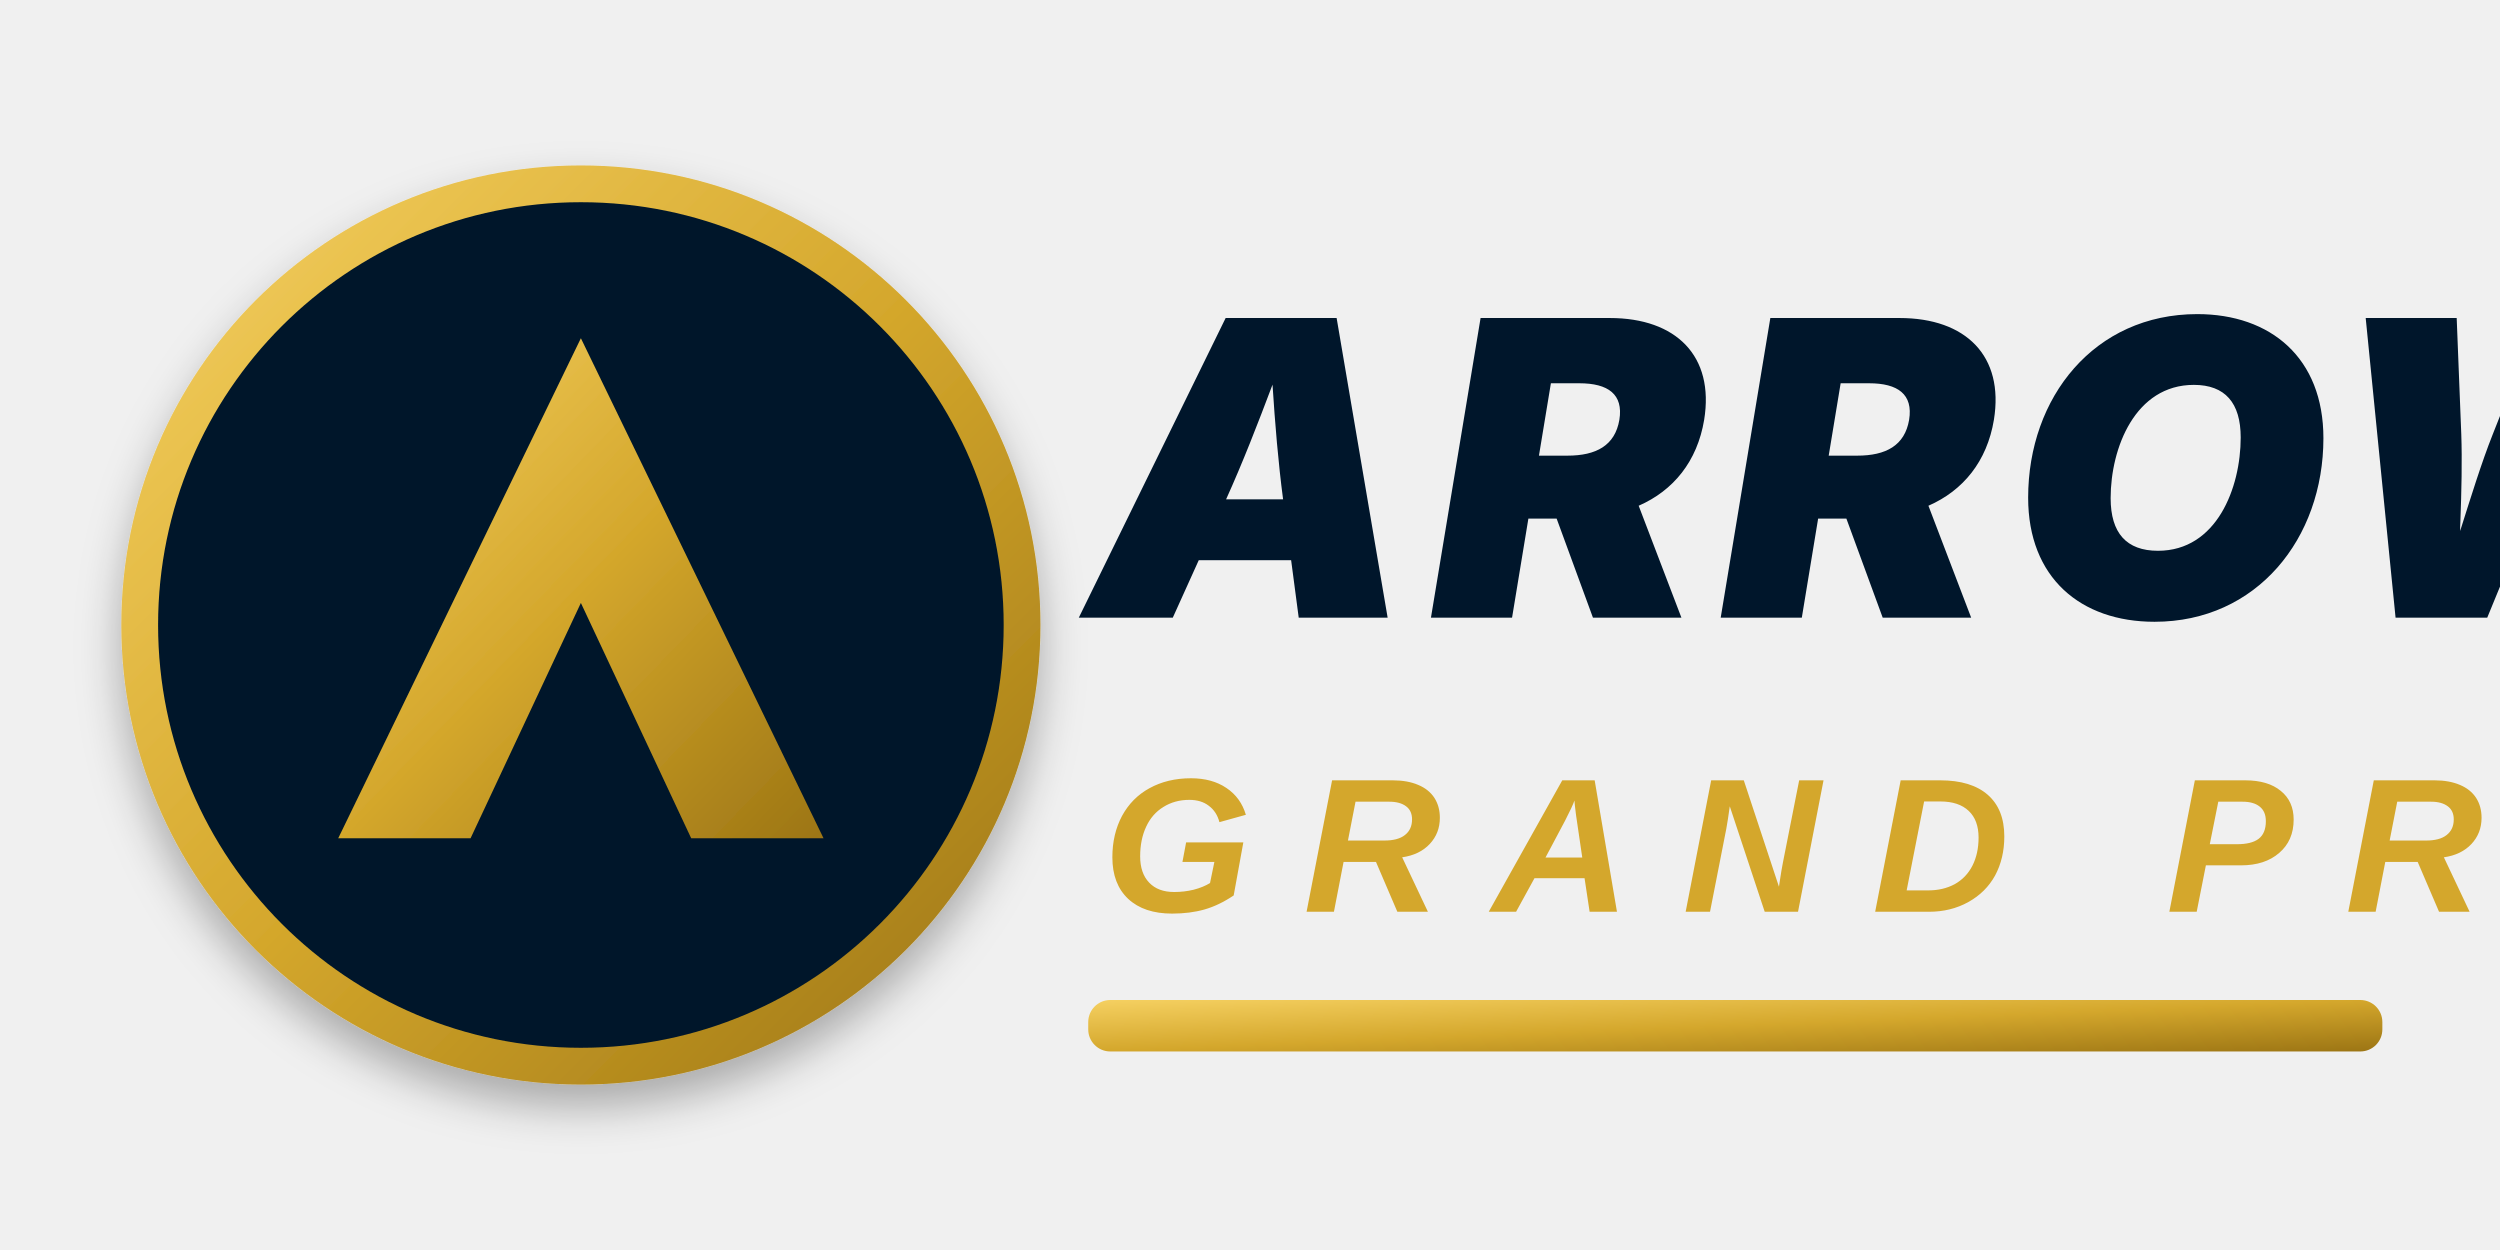
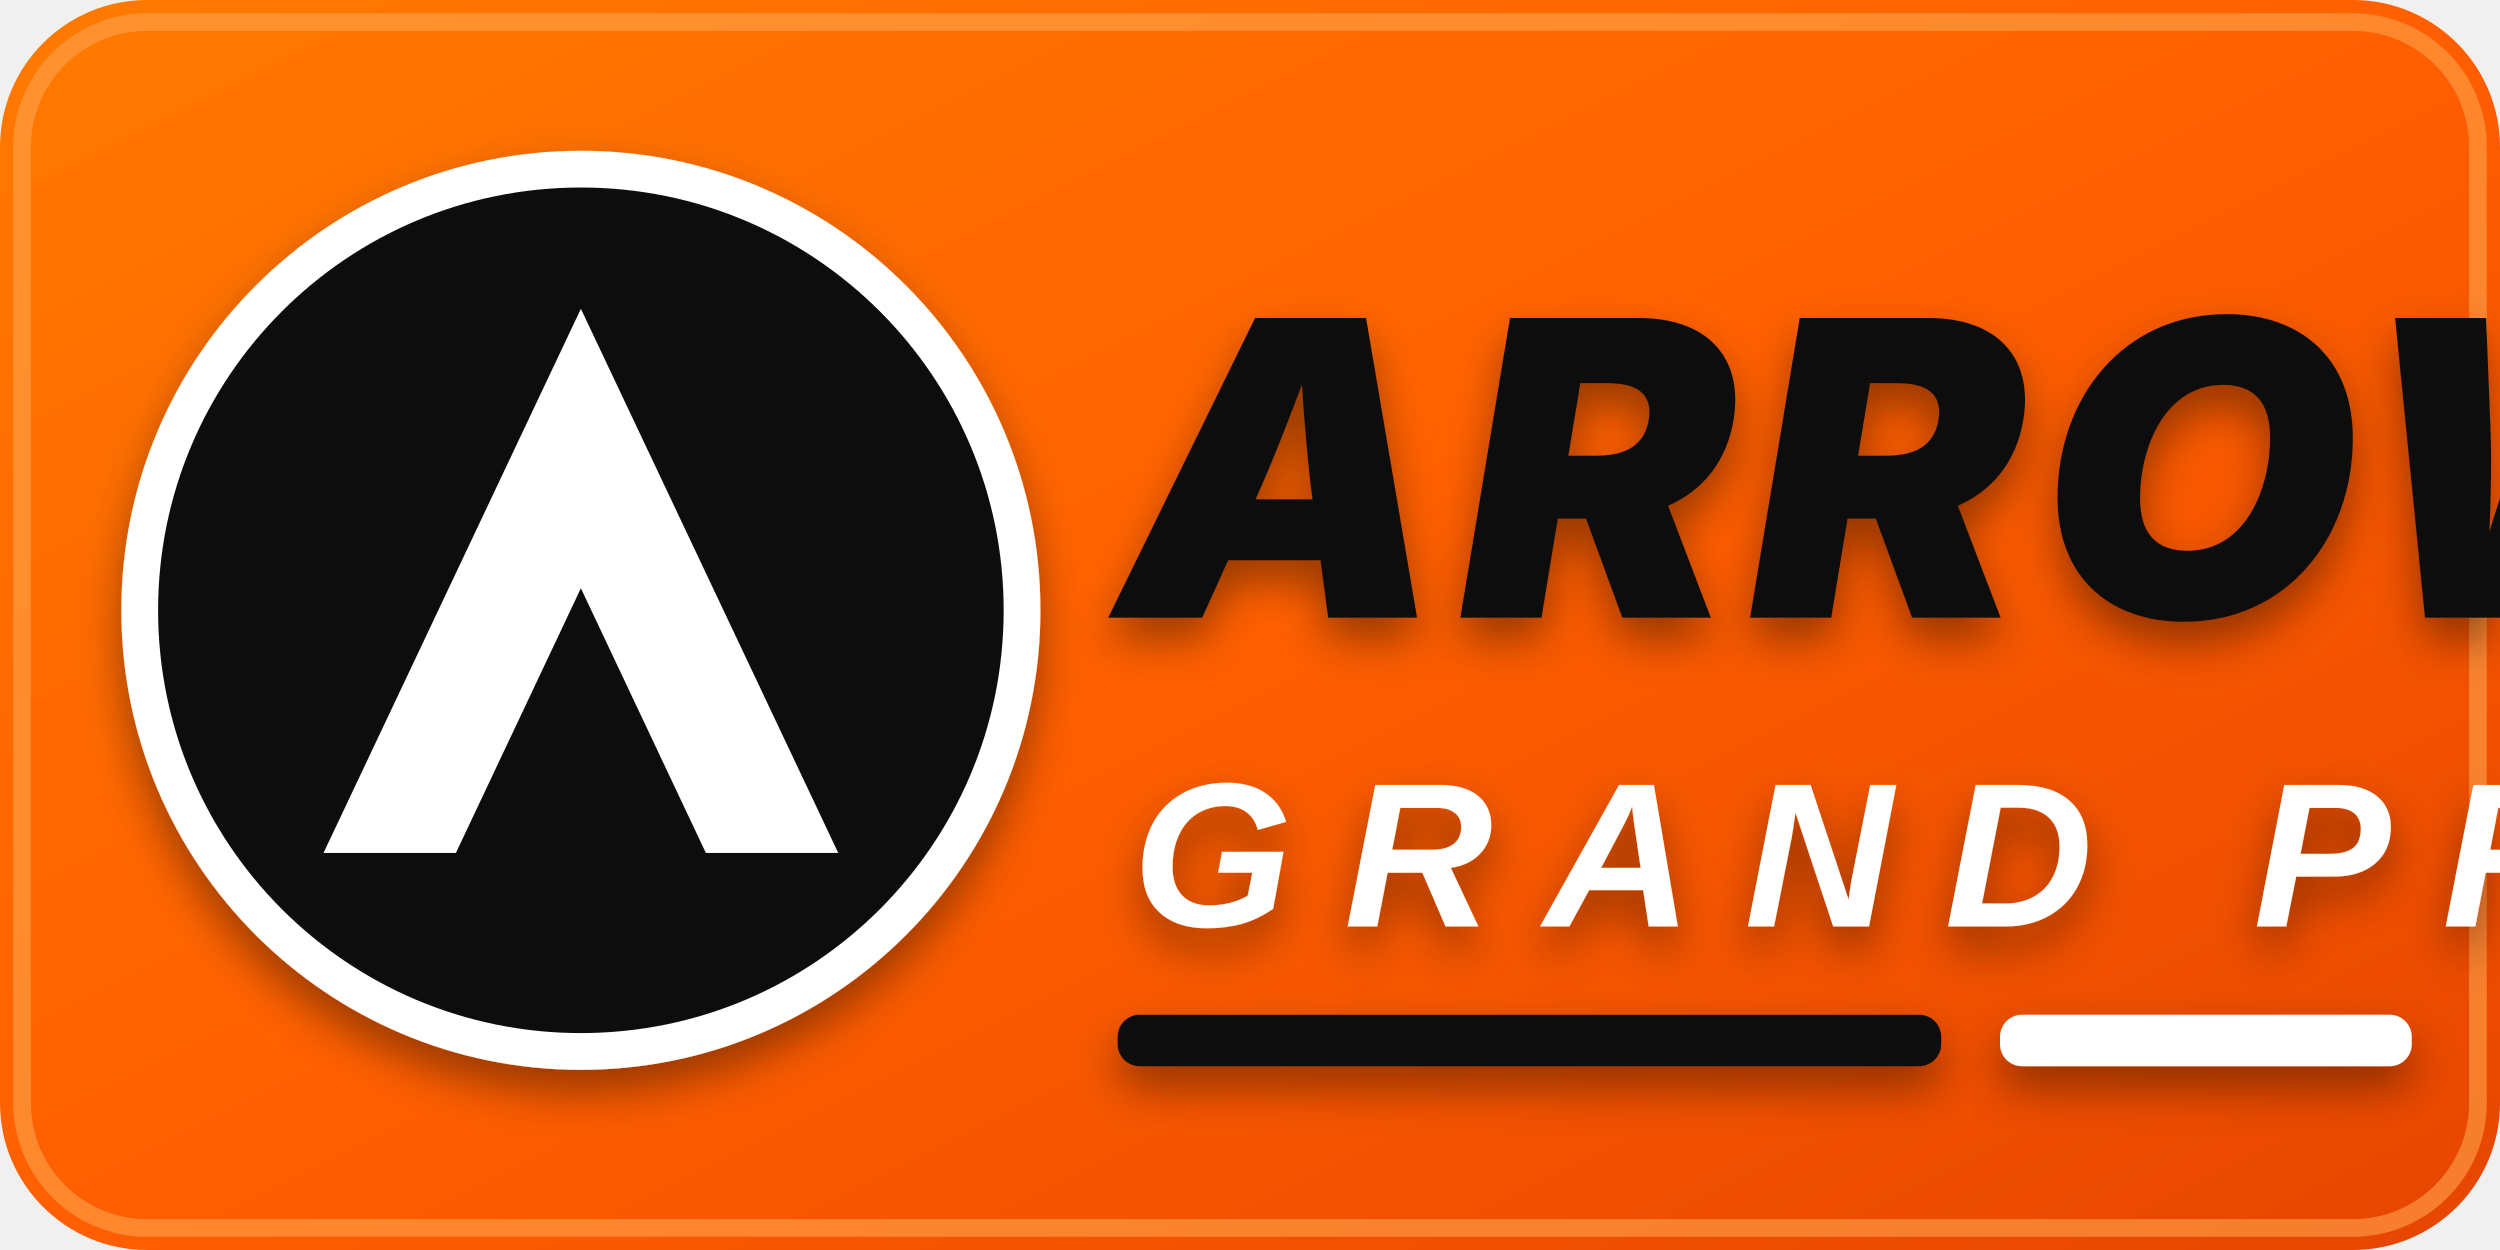
<svg xmlns="http://www.w3.org/2000/svg" viewBox="0 0 170 85" width="170" height="85">
  <defs>
-     <linearGradient id="arrClassicGold" x1="0%" y1="0%" x2="100%" y2="100%">
-       <stop offset="0%" stop-color="#F5D061" />
-       <stop offset="50%" stop-color="#D4A72C" />
-       <stop offset="100%" stop-color="#9C7514" />
+     <linearGradient id="arrowsBgOrange" x1="0%" y1="0%" x2="100%" y2="100%">
+       <stop offset="0%" stop-color="#FF7A00" />
+       <stop offset="50%" stop-color="#FF5F00" />
+       <stop offset="100%" stop-color="#E64500" />
    </linearGradient>
-     <filter id="arrDrop" x="-10%" y="-10%" width="120%" height="120%">
-       <feDropShadow dx="0" dy="1.5" stdDeviation="1.5" flood-color="#000000" flood-opacity="0.3" />
+     <filter id="arrowsShadow" x="-10%" y="-10%" width="120%" height="120%">
+       <feDropShadow dx="0" dy="1.5" stdDeviation="1.5" flood-color="#000000" flood-opacity="0.4" />
    </filter>
  </defs>
-   <g transform="translate(8, 11)" filter="url(#arrDrop)">
-     <circle cx="31.5" cy="31.5" r="30" fill="#00162B" stroke="url(#arrClassicGold)" stroke-width="2.5" />
-     <path d="M 31.5 12 L 48 46 L 39 46 L 31.5 30 L 24 46 L 15 46 Z" fill="url(#arrClassicGold)" />
-     <polygon points="31.5,35 36,44 27,44" fill="#00162B" />
+   <rect x="0" y="0" width="170" height="85" rx="10" fill="url(#arrowsBgOrange)" />
+   <rect x="1.5" y="1.5" width="167" height="82" rx="8.5" fill="none" stroke="#FFA34D" stroke-width="1.2" opacity="0.6" />
+   <g transform="translate(8, 10)" filter="url(#arrowsShadow)">
+     <circle cx="31.5" cy="31.5" r="30" fill="#111111" stroke="#FFFFFF" stroke-width="2.5" />
+     <path d="M 31.5 11 L 49 48 L 40 48 L 31.5 30 L 23 48 L 14 48 Z" fill="#FFFFFF" />
+     <polygon points="31.5,35 36.5,45 26.5,45" fill="#111111" />
  </g>
-   <g transform="translate(74, 0)">
-     <text x="0" y="42" font-family="'Titillium Web', system-ui, -apple-system, 'Segoe UI', Arial Black, sans-serif" font-size="28" font-weight="900" font-style="italic" fill="#00162B" letter-spacing="1">ARROWS</text>
-     <text x="1" y="62" font-family="'Titillium Web', system-ui, -apple-system, 'Segoe UI', Arial, sans-serif" font-size="13" font-weight="900" font-style="italic" fill="#D4A72C" letter-spacing="3.5">GRAND PRIX</text>
-     <rect x="0" y="68" width="88" height="3.5" rx="1.5" fill="url(#arrClassicGold)" />
+   <g transform="translate(76, 0)" filter="url(#arrowsShadow)">
+     <text x="0" y="42" font-family="'Titillium Web', system-ui, -apple-system, 'Segoe UI', Arial Black, sans-serif" font-size="28" font-weight="900" font-style="italic" fill="#111111" letter-spacing="1">ARROWS</text>
+     <text x="1" y="63" font-family="'Titillium Web', system-ui, -apple-system, 'Segoe UI', Arial, sans-serif" font-size="14" font-weight="900" font-style="italic" fill="#FFFFFF" letter-spacing="3.5">GRAND PRIX</text>
+     <rect x="0" y="69" width="56" height="3.5" rx="1.5" fill="#111111" />
+     <rect x="60" y="69" width="28" height="3.5" rx="1.5" fill="#FFFFFF" />
  </g>
</svg>
